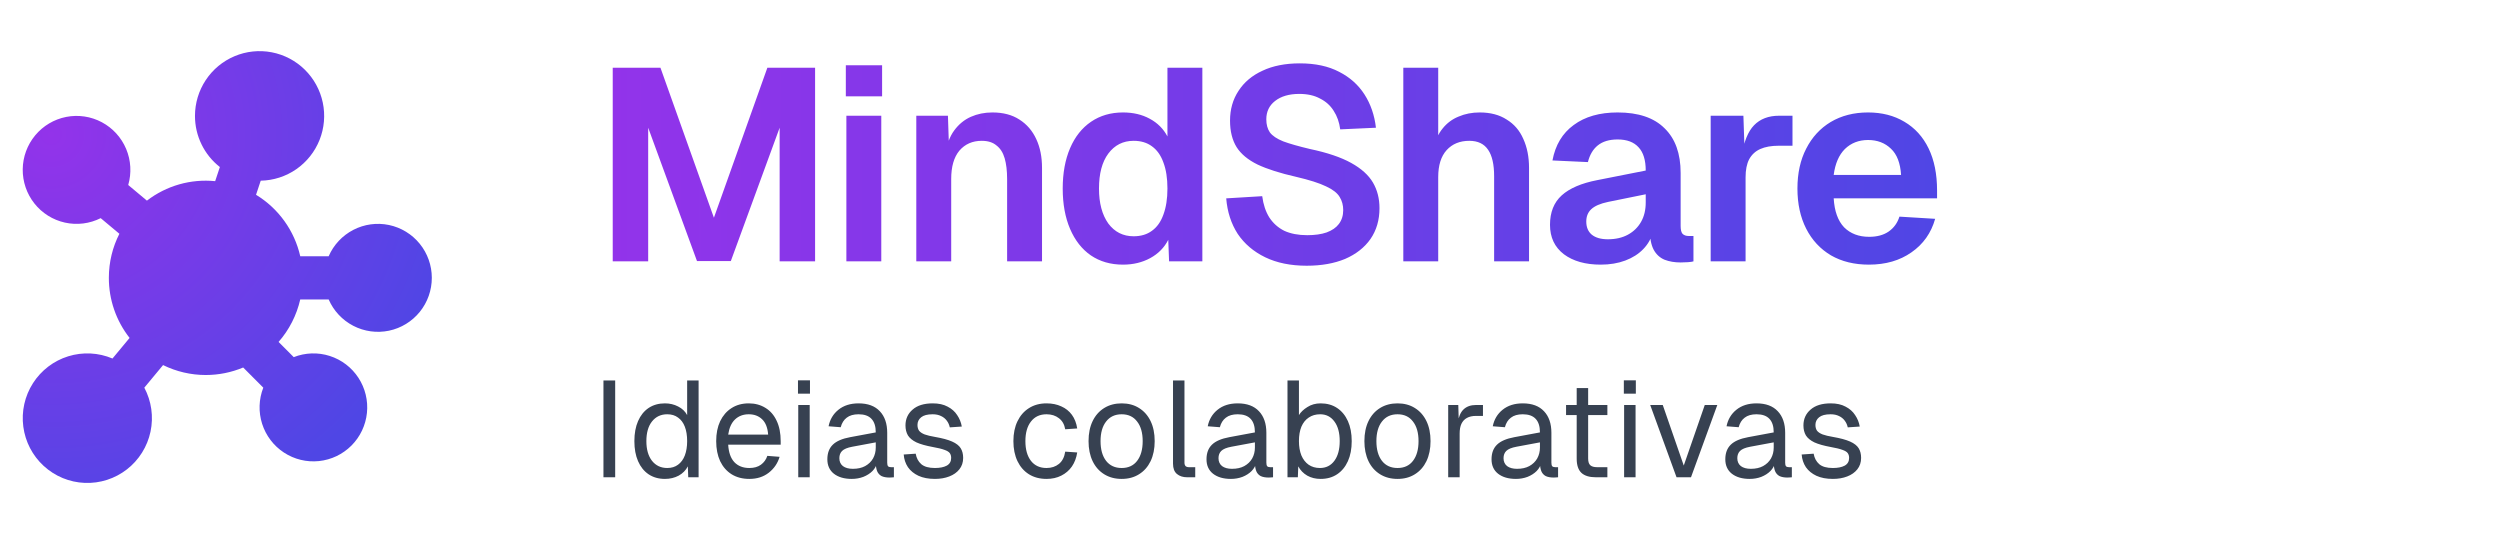
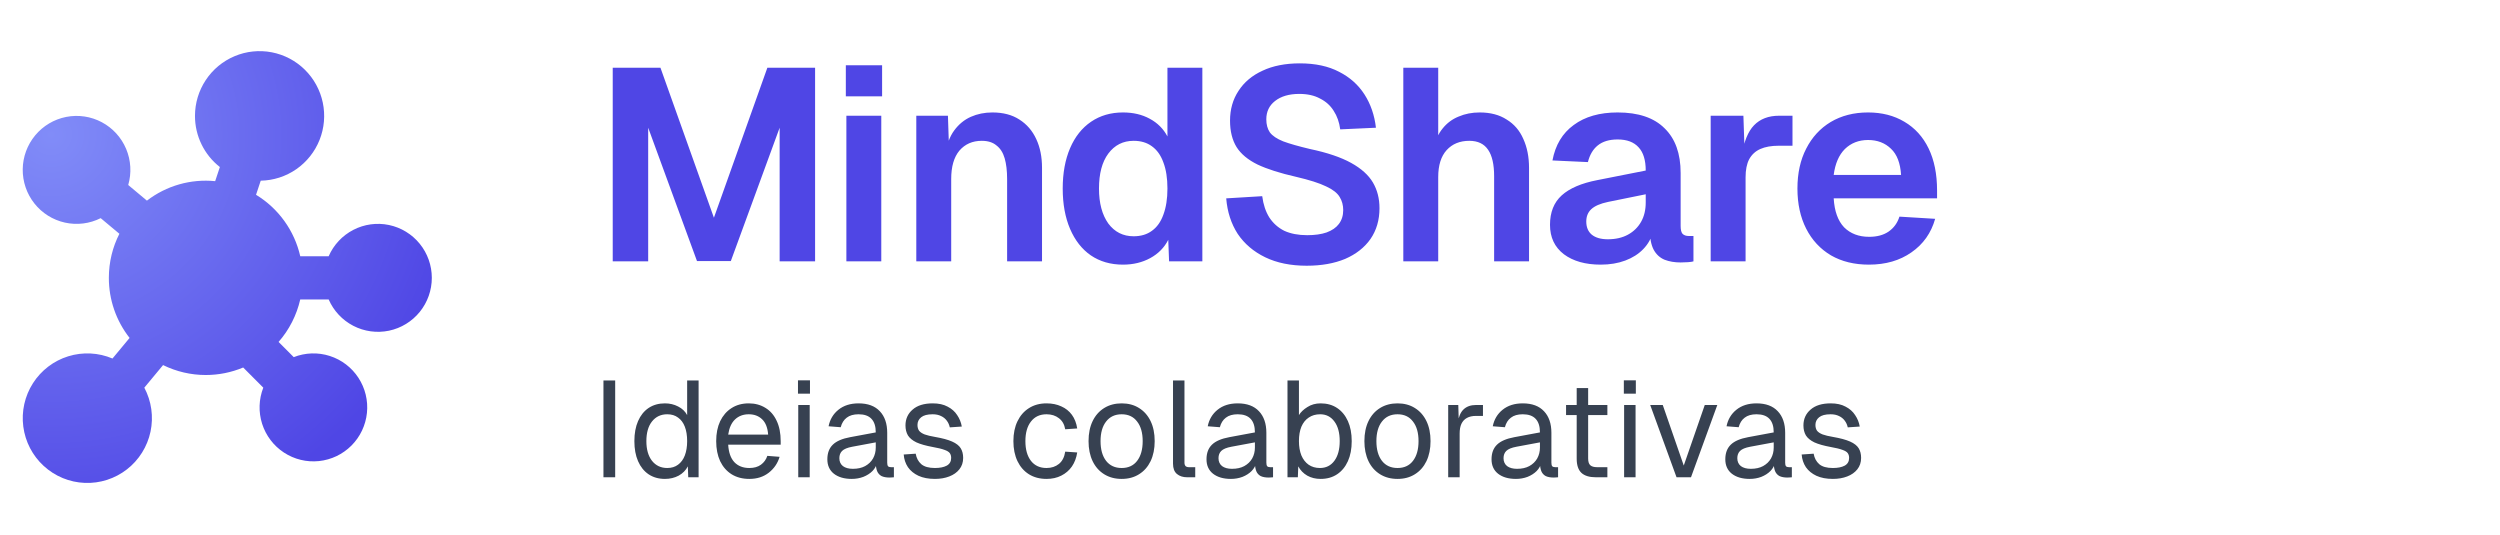
<svg xmlns="http://www.w3.org/2000/svg" width="220" height="47" viewBox="0 0 220 47" fill="none">
-   <path fill-rule="evenodd" clip-rule="evenodd" d="M17.158 10.2C17.158 9.076 17.489 7.978 18.109 7.043C18.729 6.108 19.611 5.378 20.644 4.944C21.676 4.509 22.814 4.391 23.914 4.602C25.013 4.814 26.026 5.347 26.825 6.134C27.624 6.921 28.173 7.927 28.404 9.026C28.635 10.125 28.537 11.268 28.122 12.311C27.707 13.354 26.995 14.251 26.074 14.89C25.153 15.528 24.064 15.88 22.944 15.9L22.531 17.141C23.508 17.735 24.356 18.52 25.025 19.449C25.693 20.378 26.169 21.433 26.423 22.55H28.922C29.357 21.55 30.123 20.731 31.09 20.23C32.056 19.729 33.166 19.577 34.231 19.8C35.296 20.023 36.252 20.607 36.939 21.454C37.625 22.301 38 23.359 38 24.45C38 25.542 37.625 26.6 36.939 27.447C36.252 28.294 35.296 28.878 34.231 29.101C33.166 29.323 32.056 29.172 31.09 28.671C30.123 28.17 29.357 27.351 28.922 26.351H26.421C26.105 27.736 25.45 29.022 24.515 30.09L25.849 31.428C26.862 31.029 27.981 30.992 29.018 31.324C30.055 31.655 30.946 32.335 31.542 33.248C32.138 34.161 32.403 35.252 32.291 36.337C32.179 37.423 31.698 38.437 30.928 39.209C30.159 39.98 29.148 40.463 28.066 40.575C26.983 40.687 25.895 40.422 24.985 39.824C24.074 39.226 23.397 38.332 23.066 37.292C22.736 36.253 22.772 35.13 23.17 34.114L21.4 32.34C20.356 32.777 19.236 33.002 18.105 33.001C16.803 33.001 15.519 32.702 14.35 32.127L12.7 34.114C13.331 35.3 13.524 36.672 13.245 37.987C12.966 39.302 12.232 40.476 11.173 41.301C10.114 42.126 8.799 42.549 7.459 42.495C6.12 42.442 4.842 41.915 3.852 41.008C2.862 40.102 2.224 38.873 2.05 37.54C1.876 36.207 2.177 34.855 2.901 33.723C3.624 32.591 4.723 31.752 6.004 31.354C7.285 30.957 8.664 31.026 9.899 31.549L11.404 29.737C10.219 28.231 9.576 26.368 9.579 24.45C9.579 23.054 9.913 21.735 10.506 20.572L8.861 19.197C7.888 19.686 6.777 19.825 5.714 19.589C4.651 19.353 3.702 18.758 3.026 17.903C2.349 17.048 1.987 15.985 2 14.893C2.013 13.802 2.401 12.748 3.098 11.91C3.794 11.071 4.758 10.499 5.826 10.289C6.894 10.079 8.002 10.245 8.962 10.757C9.923 11.27 10.678 12.099 11.101 13.105C11.524 14.111 11.589 15.232 11.284 16.28L12.929 17.656C14.641 16.34 16.789 15.727 18.935 15.942L19.348 14.699C18.666 14.166 18.113 13.483 17.734 12.703C17.354 11.924 17.157 11.067 17.158 10.2Z" fill="url(#paint0_radial_2003_33448)" />
-   <path d="M53.92 23V5.96H58.12L62.824 19.16L67.528 5.96H71.728V23H68.608V11.24L64.312 22.976H61.336L57.04 11.24V23H53.92ZM74.481 23V10.184H77.553V23H74.481ZM74.433 8.48V5.744H77.625V8.48H74.433ZM80.634 23V10.184H83.418L83.538 13.784L83.178 13.64C83.306 12.744 83.57 12.024 83.97 11.48C84.37 10.936 84.858 10.536 85.434 10.28C86.01 10.024 86.642 9.896 87.33 9.896C88.274 9.896 89.066 10.104 89.706 10.52C90.362 10.936 90.858 11.512 91.194 12.248C91.53 12.968 91.698 13.808 91.698 14.768V23H88.626V15.752C88.626 15.032 88.554 14.424 88.41 13.928C88.266 13.432 88.026 13.056 87.69 12.8C87.37 12.528 86.938 12.392 86.394 12.392C85.578 12.392 84.922 12.68 84.426 13.256C83.946 13.832 83.706 14.664 83.706 15.752V23H80.634ZM98.823 23.288C97.735 23.288 96.791 23.016 95.991 22.472C95.207 21.928 94.599 21.152 94.167 20.144C93.735 19.136 93.519 17.952 93.519 16.592C93.519 15.232 93.735 14.048 94.167 13.04C94.599 12.032 95.215 11.256 96.015 10.712C96.815 10.168 97.751 9.896 98.823 9.896C99.719 9.896 100.503 10.08 101.175 10.448C101.863 10.816 102.383 11.336 102.735 12.008V5.96H105.807V23H102.879L102.807 21.104C102.455 21.792 101.927 22.328 101.223 22.712C100.519 23.096 99.719 23.288 98.823 23.288ZM99.759 20.792C100.399 20.792 100.935 20.632 101.367 20.312C101.815 19.992 102.151 19.52 102.375 18.896C102.615 18.256 102.735 17.488 102.735 16.592C102.735 15.68 102.615 14.912 102.375 14.288C102.151 13.664 101.815 13.192 101.367 12.872C100.935 12.552 100.399 12.392 99.759 12.392C98.831 12.392 98.087 12.768 97.527 13.52C96.983 14.256 96.711 15.28 96.711 16.592C96.711 17.872 96.983 18.896 97.527 19.664C98.087 20.416 98.831 20.792 99.759 20.792ZM114.987 23.384C113.579 23.384 112.363 23.136 111.339 22.64C110.315 22.144 109.507 21.456 108.915 20.576C108.339 19.68 108.003 18.64 107.907 17.456L111.075 17.264C111.171 18 111.379 18.624 111.699 19.136C112.035 19.648 112.475 20.04 113.019 20.312C113.579 20.568 114.251 20.696 115.035 20.696C115.707 20.696 116.275 20.616 116.739 20.456C117.219 20.28 117.579 20.032 117.819 19.712C118.075 19.376 118.203 18.968 118.203 18.488C118.203 18.056 118.099 17.672 117.891 17.336C117.683 16.984 117.283 16.672 116.691 16.4C116.099 16.112 115.219 15.832 114.051 15.56C112.643 15.24 111.515 14.88 110.667 14.48C109.819 14.064 109.203 13.552 108.819 12.944C108.435 12.32 108.243 11.544 108.243 10.616C108.243 9.624 108.491 8.752 108.987 8C109.483 7.232 110.187 6.64 111.099 6.224C112.011 5.792 113.107 5.576 114.387 5.576C115.747 5.576 116.899 5.824 117.843 6.32C118.787 6.8 119.531 7.464 120.075 8.312C120.619 9.16 120.955 10.136 121.083 11.24L117.939 11.384C117.859 10.76 117.667 10.216 117.363 9.752C117.075 9.288 116.675 8.928 116.163 8.672C115.667 8.4 115.059 8.264 114.339 8.264C113.443 8.264 112.731 8.472 112.203 8.888C111.691 9.288 111.435 9.824 111.435 10.496C111.435 10.96 111.539 11.344 111.747 11.648C111.971 11.952 112.363 12.216 112.923 12.44C113.483 12.648 114.267 12.872 115.275 13.112C116.795 13.432 118.003 13.84 118.899 14.336C119.795 14.832 120.435 15.408 120.819 16.064C121.203 16.72 121.395 17.472 121.395 18.32C121.395 19.36 121.131 20.264 120.603 21.032C120.075 21.784 119.331 22.368 118.371 22.784C117.411 23.184 116.283 23.384 114.987 23.384ZM123.491 23V5.96H126.563V13.112H126.179C126.307 12.376 126.563 11.776 126.947 11.312C127.331 10.832 127.803 10.48 128.363 10.256C128.923 10.016 129.539 9.896 130.211 9.896C131.155 9.896 131.947 10.104 132.587 10.52C133.243 10.92 133.731 11.488 134.051 12.224C134.387 12.96 134.555 13.808 134.555 14.768V23H131.483V15.512C131.483 14.472 131.307 13.696 130.955 13.184C130.603 12.656 130.051 12.392 129.299 12.392C128.467 12.392 127.803 12.664 127.307 13.208C126.811 13.752 126.563 14.544 126.563 15.584V23H123.491ZM140.864 23.288C139.52 23.288 138.44 22.984 137.624 22.376C136.808 21.752 136.4 20.888 136.4 19.784C136.4 18.68 136.744 17.816 137.432 17.192C138.12 16.568 139.168 16.12 140.576 15.848L144.824 15.008C144.824 14.096 144.616 13.416 144.2 12.968C143.784 12.504 143.168 12.272 142.352 12.272C141.616 12.272 141.032 12.448 140.6 12.8C140.184 13.136 139.896 13.624 139.736 14.264L136.616 14.12C136.872 12.76 137.496 11.72 138.488 11C139.48 10.264 140.768 9.896 142.352 9.896C144.176 9.896 145.552 10.36 146.48 11.288C147.424 12.2 147.896 13.512 147.896 15.224V19.88C147.896 20.216 147.952 20.448 148.064 20.576C148.192 20.704 148.376 20.768 148.616 20.768H149.024V23C148.928 23.032 148.768 23.056 148.544 23.072C148.336 23.088 148.12 23.096 147.896 23.096C147.368 23.096 146.896 23.016 146.48 22.856C146.064 22.68 145.744 22.384 145.52 21.968C145.296 21.536 145.184 20.952 145.184 20.216L145.448 20.408C145.32 20.968 145.04 21.472 144.608 21.92C144.192 22.352 143.664 22.688 143.024 22.928C142.384 23.168 141.664 23.288 140.864 23.288ZM141.488 21.056C142.176 21.056 142.768 20.92 143.264 20.648C143.76 20.376 144.144 20 144.416 19.52C144.688 19.04 144.824 18.472 144.824 17.816V17.096L141.512 17.768C140.824 17.912 140.328 18.128 140.024 18.416C139.736 18.688 139.592 19.048 139.592 19.496C139.592 19.992 139.752 20.376 140.072 20.648C140.408 20.92 140.88 21.056 141.488 21.056ZM150.539 23V10.184H153.419L153.539 13.736L153.275 13.688C153.467 12.456 153.827 11.568 154.355 11.024C154.899 10.464 155.635 10.184 156.563 10.184H157.739V12.824H156.539C155.883 12.824 155.339 12.92 154.907 13.112C154.475 13.304 154.147 13.608 153.923 14.024C153.715 14.424 153.611 14.952 153.611 15.608V23H150.539ZM164.462 23.288C163.182 23.288 162.07 23.016 161.126 22.472C160.182 21.912 159.454 21.128 158.942 20.12C158.43 19.112 158.174 17.936 158.174 16.592C158.174 15.248 158.43 14.08 158.942 13.088C159.454 12.08 160.174 11.296 161.102 10.736C162.046 10.176 163.142 9.896 164.39 9.896C165.606 9.896 166.67 10.168 167.582 10.712C168.51 11.256 169.222 12.04 169.718 13.064C170.214 14.088 170.462 15.32 170.462 16.76V17.456H161.366C161.43 18.576 161.734 19.424 162.278 20C162.838 20.56 163.574 20.84 164.486 20.84C165.174 20.84 165.742 20.688 166.19 20.384C166.654 20.064 166.974 19.624 167.15 19.064L170.294 19.256C169.942 20.504 169.246 21.488 168.206 22.208C167.182 22.928 165.934 23.288 164.462 23.288ZM161.366 15.392H167.294C167.23 14.352 166.934 13.584 166.406 13.088C165.878 12.576 165.206 12.32 164.39 12.32C163.574 12.32 162.894 12.584 162.35 13.112C161.822 13.64 161.494 14.4 161.366 15.392Z" fill="url(#paint1_linear_2003_33448)" />
+   <path fill-rule="evenodd" clip-rule="evenodd" d="M17.158 10.2C17.158 9.076 17.489 7.978 18.109 7.043C18.729 6.108 19.611 5.378 20.644 4.944C21.676 4.509 22.814 4.391 23.914 4.602C25.013 4.814 26.026 5.347 26.825 6.134C27.624 6.921 28.173 7.927 28.404 9.026C28.635 10.125 28.537 11.268 28.122 12.311C27.707 13.354 26.995 14.251 26.074 14.89C25.153 15.528 24.064 15.88 22.944 15.9L22.531 17.141C23.508 17.735 24.356 18.52 25.025 19.449C25.693 20.378 26.169 21.433 26.423 22.55H28.922C29.357 21.55 30.123 20.731 31.09 20.23C32.056 19.729 33.166 19.577 34.231 19.8C35.296 20.023 36.252 20.607 36.939 21.454C37.625 22.301 38 23.359 38 24.45C38 25.542 37.625 26.6 36.939 27.447C36.252 28.294 35.296 28.878 34.231 29.101C33.166 29.323 32.056 29.172 31.09 28.671C30.123 28.17 29.357 27.351 28.922 26.351H26.421C26.105 27.736 25.45 29.022 24.515 30.09L25.849 31.428C26.862 31.029 27.981 30.992 29.018 31.324C30.055 31.655 30.946 32.335 31.542 33.248C32.138 34.161 32.403 35.252 32.291 36.337C32.179 37.423 31.698 38.437 30.928 39.209C30.159 39.98 29.148 40.463 28.066 40.575C26.983 40.687 25.895 40.422 24.985 39.824C24.074 39.226 23.397 38.332 23.066 37.292C22.736 36.253 22.772 35.13 23.17 34.114L21.4 32.34C20.356 32.777 19.236 33.002 18.105 33.001C16.803 33.001 15.519 32.702 14.35 32.127L12.7 34.114C13.331 35.3 13.524 36.672 13.245 37.987C12.966 39.302 12.232 40.476 11.173 41.301C10.114 42.126 8.799 42.549 7.459 42.495C6.12 42.442 4.842 41.915 3.852 41.008C2.862 40.102 2.224 38.873 2.05 37.54C1.876 36.207 2.177 34.855 2.901 33.723C3.624 32.591 4.723 31.752 6.004 31.354C7.285 30.957 8.664 31.026 9.899 31.549L11.404 29.737C10.219 28.231 9.576 26.368 9.579 24.45C9.579 23.054 9.913 21.735 10.506 20.572L8.861 19.197C7.888 19.686 6.777 19.825 5.714 19.589C4.651 19.353 3.702 18.758 3.026 17.903C2.349 17.048 1.987 15.985 2 14.893C2.013 13.802 2.401 12.748 3.098 11.91C3.794 11.071 4.758 10.499 5.826 10.289C6.894 10.079 8.002 10.245 8.962 10.757C9.923 11.27 10.678 12.099 11.101 13.105C11.524 14.111 11.589 15.232 11.284 16.28L12.929 17.656C14.641 16.34 16.789 15.727 18.935 15.942L19.348 14.699C18.666 14.166 18.113 13.483 17.734 12.703C17.354 11.924 17.157 11.067 17.158 10.2Z" fill="url(#paint0_radial_5023_2769)" />
+   <path d="M53.92 23V5.96H58.12L62.824 19.16L67.528 5.96H71.728V23H68.608V11.24L64.312 22.976H61.336L57.04 11.24V23H53.92ZM74.481 23V10.184H77.553V23H74.481ZM74.433 8.48V5.744H77.625V8.48H74.433ZM80.634 23V10.184H83.418L83.538 13.784L83.178 13.64C83.306 12.744 83.57 12.024 83.97 11.48C84.37 10.936 84.858 10.536 85.434 10.28C86.01 10.024 86.642 9.896 87.33 9.896C88.274 9.896 89.066 10.104 89.706 10.52C90.362 10.936 90.858 11.512 91.194 12.248C91.53 12.968 91.698 13.808 91.698 14.768V23H88.626V15.752C88.626 15.032 88.554 14.424 88.41 13.928C88.266 13.432 88.026 13.056 87.69 12.8C87.37 12.528 86.938 12.392 86.394 12.392C85.578 12.392 84.922 12.68 84.426 13.256C83.946 13.832 83.706 14.664 83.706 15.752V23H80.634ZM98.823 23.288C97.735 23.288 96.791 23.016 95.991 22.472C95.207 21.928 94.599 21.152 94.167 20.144C93.735 19.136 93.519 17.952 93.519 16.592C93.519 15.232 93.735 14.048 94.167 13.04C94.599 12.032 95.215 11.256 96.015 10.712C96.815 10.168 97.751 9.896 98.823 9.896C99.719 9.896 100.503 10.08 101.175 10.448C101.863 10.816 102.383 11.336 102.735 12.008V5.96H105.807V23H102.879L102.807 21.104C102.455 21.792 101.927 22.328 101.223 22.712C100.519 23.096 99.719 23.288 98.823 23.288ZM99.759 20.792C100.399 20.792 100.935 20.632 101.367 20.312C101.815 19.992 102.151 19.52 102.375 18.896C102.615 18.256 102.735 17.488 102.735 16.592C102.735 15.68 102.615 14.912 102.375 14.288C102.151 13.664 101.815 13.192 101.367 12.872C100.935 12.552 100.399 12.392 99.759 12.392C98.831 12.392 98.087 12.768 97.527 13.52C96.983 14.256 96.711 15.28 96.711 16.592C96.711 17.872 96.983 18.896 97.527 19.664C98.087 20.416 98.831 20.792 99.759 20.792ZM114.987 23.384C113.579 23.384 112.363 23.136 111.339 22.64C110.315 22.144 109.507 21.456 108.915 20.576C108.339 19.68 108.003 18.64 107.907 17.456L111.075 17.264C111.171 18 111.379 18.624 111.699 19.136C112.035 19.648 112.475 20.04 113.019 20.312C113.579 20.568 114.251 20.696 115.035 20.696C115.707 20.696 116.275 20.616 116.739 20.456C117.219 20.28 117.579 20.032 117.819 19.712C118.075 19.376 118.203 18.968 118.203 18.488C118.203 18.056 118.099 17.672 117.891 17.336C117.683 16.984 117.283 16.672 116.691 16.4C116.099 16.112 115.219 15.832 114.051 15.56C112.643 15.24 111.515 14.88 110.667 14.48C109.819 14.064 109.203 13.552 108.819 12.944C108.435 12.32 108.243 11.544 108.243 10.616C108.243 9.624 108.491 8.752 108.987 8C109.483 7.232 110.187 6.64 111.099 6.224C112.011 5.792 113.107 5.576 114.387 5.576C115.747 5.576 116.899 5.824 117.843 6.32C118.787 6.8 119.531 7.464 120.075 8.312C120.619 9.16 120.955 10.136 121.083 11.24L117.939 11.384C117.859 10.76 117.667 10.216 117.363 9.752C117.075 9.288 116.675 8.928 116.163 8.672C115.667 8.4 115.059 8.264 114.339 8.264C113.443 8.264 112.731 8.472 112.203 8.888C111.691 9.288 111.435 9.824 111.435 10.496C111.435 10.96 111.539 11.344 111.747 11.648C111.971 11.952 112.363 12.216 112.923 12.44C113.483 12.648 114.267 12.872 115.275 13.112C116.795 13.432 118.003 13.84 118.899 14.336C119.795 14.832 120.435 15.408 120.819 16.064C121.203 16.72 121.395 17.472 121.395 18.32C121.395 19.36 121.131 20.264 120.603 21.032C120.075 21.784 119.331 22.368 118.371 22.784C117.411 23.184 116.283 23.384 114.987 23.384ZM123.491 23V5.96H126.563V13.112H126.179C126.307 12.376 126.563 11.776 126.947 11.312C127.331 10.832 127.803 10.48 128.363 10.256C128.923 10.016 129.539 9.896 130.211 9.896C131.155 9.896 131.947 10.104 132.587 10.52C133.243 10.92 133.731 11.488 134.051 12.224C134.387 12.96 134.555 13.808 134.555 14.768V23H131.483V15.512C131.483 14.472 131.307 13.696 130.955 13.184C130.603 12.656 130.051 12.392 129.299 12.392C128.467 12.392 127.803 12.664 127.307 13.208C126.811 13.752 126.563 14.544 126.563 15.584V23H123.491ZM140.864 23.288C139.52 23.288 138.44 22.984 137.624 22.376C136.808 21.752 136.4 20.888 136.4 19.784C136.4 18.68 136.744 17.816 137.432 17.192C138.12 16.568 139.168 16.12 140.576 15.848L144.824 15.008C144.824 14.096 144.616 13.416 144.2 12.968C143.784 12.504 143.168 12.272 142.352 12.272C141.616 12.272 141.032 12.448 140.6 12.8C140.184 13.136 139.896 13.624 139.736 14.264L136.616 14.12C136.872 12.76 137.496 11.72 138.488 11C139.48 10.264 140.768 9.896 142.352 9.896C144.176 9.896 145.552 10.36 146.48 11.288C147.424 12.2 147.896 13.512 147.896 15.224V19.88C147.896 20.216 147.952 20.448 148.064 20.576C148.192 20.704 148.376 20.768 148.616 20.768H149.024V23C148.928 23.032 148.768 23.056 148.544 23.072C148.336 23.088 148.12 23.096 147.896 23.096C147.368 23.096 146.896 23.016 146.48 22.856C146.064 22.68 145.744 22.384 145.52 21.968C145.296 21.536 145.184 20.952 145.184 20.216L145.448 20.408C145.32 20.968 145.04 21.472 144.608 21.92C144.192 22.352 143.664 22.688 143.024 22.928C142.384 23.168 141.664 23.288 140.864 23.288ZM141.488 21.056C142.176 21.056 142.768 20.92 143.264 20.648C143.76 20.376 144.144 20 144.416 19.52C144.688 19.04 144.824 18.472 144.824 17.816V17.096L141.512 17.768C140.824 17.912 140.328 18.128 140.024 18.416C139.736 18.688 139.592 19.048 139.592 19.496C139.592 19.992 139.752 20.376 140.072 20.648C140.408 20.92 140.88 21.056 141.488 21.056ZM150.539 23V10.184H153.419L153.539 13.736L153.275 13.688C153.467 12.456 153.827 11.568 154.355 11.024C154.899 10.464 155.635 10.184 156.563 10.184H157.739V12.824H156.539C155.883 12.824 155.339 12.92 154.907 13.112C154.475 13.304 154.147 13.608 153.923 14.024C153.715 14.424 153.611 14.952 153.611 15.608V23H150.539ZM164.462 23.288C163.182 23.288 162.07 23.016 161.126 22.472C160.182 21.912 159.454 21.128 158.942 20.12C158.43 19.112 158.174 17.936 158.174 16.592C158.174 15.248 158.43 14.08 158.942 13.088C159.454 12.08 160.174 11.296 161.102 10.736C162.046 10.176 163.142 9.896 164.39 9.896C165.606 9.896 166.67 10.168 167.582 10.712C168.51 11.256 169.222 12.04 169.718 13.064C170.214 14.088 170.462 15.32 170.462 16.76V17.456H161.366C161.43 18.576 161.734 19.424 162.278 20C162.838 20.56 163.574 20.84 164.486 20.84C165.174 20.84 165.742 20.688 166.19 20.384C166.654 20.064 166.974 19.624 167.15 19.064L170.294 19.256C169.942 20.504 169.246 21.488 168.206 22.208C167.182 22.928 165.934 23.288 164.462 23.288ZM161.366 15.392H167.294C167.23 14.352 166.934 13.584 166.406 13.088C165.878 12.576 165.206 12.32 164.39 12.32C163.574 12.32 162.894 12.584 162.35 13.112C161.822 13.64 161.494 14.4 161.366 15.392Z" fill="url(#paint1_linear_5023_2769)" />
  <path d="M53.104 42V33.48H54.136V42H53.104ZM58.513 42.144C57.961 42.144 57.481 42.008 57.073 41.736C56.673 41.464 56.365 41.08 56.149 40.584C55.933 40.088 55.825 39.5 55.825 38.82C55.825 38.14 55.933 37.552 56.149 37.056C56.365 36.56 56.673 36.176 57.073 35.904C57.481 35.632 57.961 35.496 58.513 35.496C58.937 35.496 59.325 35.588 59.677 35.772C60.029 35.948 60.293 36.2 60.469 36.528V33.48H61.477V42H60.565L60.529 41.04C60.353 41.384 60.085 41.656 59.725 41.856C59.365 42.048 58.961 42.144 58.513 42.144ZM58.717 41.184C59.093 41.184 59.409 41.088 59.665 40.896C59.929 40.704 60.129 40.432 60.265 40.08C60.401 39.72 60.469 39.3 60.469 38.82C60.469 38.324 60.401 37.9 60.265 37.548C60.129 37.196 59.929 36.928 59.665 36.744C59.409 36.552 59.093 36.456 58.717 36.456C58.157 36.456 57.709 36.668 57.373 37.092C57.045 37.508 56.881 38.084 56.881 38.82C56.881 39.548 57.045 40.124 57.373 40.548C57.709 40.972 58.157 41.184 58.717 41.184ZM65.941 42.144C65.341 42.144 64.821 42.008 64.381 41.736C63.949 41.464 63.613 41.08 63.373 40.584C63.141 40.08 63.025 39.492 63.025 38.82C63.025 38.148 63.141 37.564 63.373 37.068C63.613 36.572 63.945 36.188 64.369 35.916C64.801 35.636 65.309 35.496 65.893 35.496C66.445 35.496 66.933 35.628 67.357 35.892C67.781 36.148 68.109 36.524 68.341 37.02C68.581 37.516 68.701 38.12 68.701 38.832V39.132H64.081C64.121 39.812 64.301 40.324 64.621 40.668C64.949 41.012 65.389 41.184 65.941 41.184C66.357 41.184 66.697 41.088 66.961 40.896C67.233 40.696 67.421 40.436 67.525 40.116L68.605 40.2C68.437 40.768 68.117 41.236 67.645 41.604C67.181 41.964 66.613 42.144 65.941 42.144ZM64.081 38.244H67.597C67.549 37.628 67.369 37.176 67.057 36.888C66.753 36.6 66.365 36.456 65.893 36.456C65.405 36.456 65.001 36.608 64.681 36.912C64.369 37.208 64.169 37.652 64.081 38.244ZM70.246 42V35.64H71.254V42H70.246ZM70.222 34.644V33.468H71.278V34.644H70.222ZM74.955 42.144C74.299 42.144 73.775 41.992 73.383 41.688C72.999 41.384 72.807 40.96 72.807 40.416C72.807 39.872 72.967 39.444 73.287 39.132C73.607 38.82 74.115 38.6 74.811 38.472L77.067 38.052C77.067 37.516 76.939 37.116 76.683 36.852C76.435 36.588 76.059 36.456 75.555 36.456C75.115 36.456 74.767 36.556 74.511 36.756C74.255 36.948 74.079 37.228 73.983 37.596L72.915 37.512C73.035 36.912 73.323 36.428 73.779 36.06C74.243 35.684 74.835 35.496 75.555 35.496C76.371 35.496 76.995 35.728 77.427 36.192C77.859 36.648 78.075 37.28 78.075 38.088V40.716C78.075 40.86 78.099 40.964 78.147 41.028C78.203 41.084 78.291 41.112 78.411 41.112H78.663V42C78.631 42.008 78.579 42.012 78.507 42.012C78.435 42.02 78.359 42.024 78.279 42.024C77.991 42.024 77.755 41.98 77.571 41.892C77.395 41.796 77.267 41.652 77.187 41.46C77.107 41.26 77.067 41 77.067 40.68L77.187 40.704C77.131 40.976 76.995 41.224 76.779 41.448C76.563 41.664 76.295 41.836 75.975 41.964C75.655 42.084 75.315 42.144 74.955 42.144ZM75.051 41.256C75.475 41.256 75.835 41.176 76.131 41.016C76.435 40.848 76.667 40.624 76.827 40.344C76.987 40.056 77.067 39.736 77.067 39.384V38.928L75.003 39.312C74.571 39.392 74.271 39.516 74.103 39.684C73.943 39.844 73.863 40.056 73.863 40.32C73.863 40.616 73.967 40.848 74.175 41.016C74.391 41.176 74.683 41.256 75.051 41.256ZM82.274 42.144C81.706 42.144 81.222 42.052 80.822 41.868C80.43 41.684 80.122 41.432 79.898 41.112C79.682 40.784 79.558 40.412 79.526 39.996L80.582 39.924C80.646 40.308 80.81 40.616 81.074 40.848C81.338 41.072 81.738 41.184 82.274 41.184C82.706 41.184 83.05 41.116 83.306 40.98C83.57 40.836 83.702 40.608 83.702 40.296C83.702 40.128 83.662 39.988 83.582 39.876C83.502 39.764 83.346 39.668 83.114 39.588C82.882 39.5 82.538 39.416 82.082 39.336C81.474 39.224 80.994 39.088 80.642 38.928C80.298 38.76 80.05 38.556 79.898 38.316C79.754 38.068 79.682 37.776 79.682 37.44C79.682 36.872 79.89 36.408 80.306 36.048C80.722 35.68 81.314 35.496 82.082 35.496C82.602 35.496 83.038 35.592 83.39 35.784C83.75 35.968 84.03 36.216 84.23 36.528C84.438 36.832 84.574 37.168 84.638 37.536L83.582 37.608C83.534 37.384 83.446 37.188 83.318 37.02C83.19 36.844 83.022 36.708 82.814 36.612C82.606 36.508 82.358 36.456 82.07 36.456C81.614 36.456 81.278 36.544 81.062 36.72C80.846 36.896 80.738 37.12 80.738 37.392C80.738 37.6 80.786 37.772 80.882 37.908C80.986 38.036 81.15 38.144 81.374 38.232C81.598 38.312 81.898 38.384 82.274 38.448C82.922 38.56 83.426 38.696 83.786 38.856C84.146 39.016 84.398 39.212 84.542 39.444C84.686 39.676 84.758 39.96 84.758 40.296C84.758 40.688 84.646 41.024 84.422 41.304C84.206 41.576 83.91 41.784 83.534 41.928C83.166 42.072 82.746 42.144 82.274 42.144ZM92.095 42.144C91.503 42.144 90.987 42.008 90.547 41.736C90.115 41.464 89.779 41.08 89.539 40.584C89.299 40.08 89.179 39.492 89.179 38.82C89.179 38.148 89.299 37.564 89.539 37.068C89.779 36.572 90.115 36.188 90.547 35.916C90.987 35.636 91.503 35.496 92.095 35.496C92.583 35.496 93.015 35.584 93.391 35.76C93.775 35.928 94.087 36.176 94.327 36.504C94.567 36.832 94.723 37.232 94.795 37.704L93.739 37.776C93.667 37.352 93.483 37.028 93.187 36.804C92.891 36.572 92.527 36.456 92.095 36.456C91.511 36.456 91.055 36.668 90.727 37.092C90.399 37.508 90.235 38.084 90.235 38.82C90.235 39.556 90.399 40.136 90.727 40.56C91.055 40.976 91.511 41.184 92.095 41.184C92.527 41.184 92.891 41.064 93.187 40.824C93.483 40.584 93.667 40.224 93.739 39.744L94.795 39.816C94.723 40.288 94.567 40.7 94.327 41.052C94.087 41.396 93.775 41.664 93.391 41.856C93.015 42.048 92.583 42.144 92.095 42.144ZM98.708 42.144C98.124 42.144 97.612 42.008 97.172 41.736C96.732 41.464 96.392 41.08 96.152 40.584C95.912 40.08 95.792 39.492 95.792 38.82C95.792 38.14 95.912 37.552 96.152 37.056C96.392 36.56 96.732 36.176 97.172 35.904C97.612 35.632 98.124 35.496 98.708 35.496C99.292 35.496 99.8 35.632 100.232 35.904C100.672 36.176 101.012 36.56 101.252 37.056C101.492 37.552 101.612 38.14 101.612 38.82C101.612 39.492 101.492 40.08 101.252 40.584C101.012 41.08 100.672 41.464 100.232 41.736C99.8 42.008 99.292 42.144 98.708 42.144ZM98.708 41.184C99.292 41.184 99.744 40.976 100.064 40.56C100.392 40.136 100.556 39.556 100.556 38.82C100.556 38.084 100.392 37.508 100.064 37.092C99.744 36.668 99.292 36.456 98.708 36.456C98.124 36.456 97.668 36.668 97.34 37.092C97.012 37.508 96.848 38.084 96.848 38.82C96.848 39.556 97.012 40.136 97.34 40.56C97.668 40.976 98.124 41.184 98.708 41.184ZM104.473 42C104.105 42 103.805 41.904 103.573 41.712C103.341 41.52 103.225 41.216 103.225 40.8V33.48H104.233V40.716C104.233 40.844 104.265 40.944 104.329 41.016C104.401 41.08 104.501 41.112 104.629 41.112H105.181V42H104.473ZM108.32 42.144C107.664 42.144 107.14 41.992 106.748 41.688C106.364 41.384 106.172 40.96 106.172 40.416C106.172 39.872 106.332 39.444 106.652 39.132C106.972 38.82 107.48 38.6 108.176 38.472L110.432 38.052C110.432 37.516 110.304 37.116 110.048 36.852C109.8 36.588 109.424 36.456 108.92 36.456C108.48 36.456 108.132 36.556 107.876 36.756C107.62 36.948 107.444 37.228 107.348 37.596L106.28 37.512C106.4 36.912 106.688 36.428 107.144 36.06C107.608 35.684 108.2 35.496 108.92 35.496C109.736 35.496 110.36 35.728 110.792 36.192C111.224 36.648 111.44 37.28 111.44 38.088V40.716C111.44 40.86 111.464 40.964 111.512 41.028C111.568 41.084 111.656 41.112 111.776 41.112H112.028V42C111.996 42.008 111.944 42.012 111.872 42.012C111.8 42.02 111.724 42.024 111.644 42.024C111.356 42.024 111.12 41.98 110.936 41.892C110.76 41.796 110.632 41.652 110.552 41.46C110.472 41.26 110.432 41 110.432 40.68L110.552 40.704C110.496 40.976 110.36 41.224 110.144 41.448C109.928 41.664 109.66 41.836 109.34 41.964C109.02 42.084 108.68 42.144 108.32 42.144ZM108.416 41.256C108.84 41.256 109.2 41.176 109.496 41.016C109.8 40.848 110.032 40.624 110.192 40.344C110.352 40.056 110.432 39.736 110.432 39.384V38.928L108.368 39.312C107.936 39.392 107.636 39.516 107.468 39.684C107.308 39.844 107.228 40.056 107.228 40.32C107.228 40.616 107.332 40.848 107.54 41.016C107.756 41.176 108.048 41.256 108.416 41.256ZM116.215 42.144C115.775 42.144 115.383 42.048 115.039 41.856C114.695 41.656 114.431 41.384 114.247 41.04L114.211 42H113.299V33.48H114.307V36.528C114.467 36.264 114.715 36.028 115.051 35.82C115.387 35.604 115.775 35.496 116.215 35.496C116.775 35.496 117.259 35.632 117.667 35.904C118.075 36.176 118.391 36.56 118.615 37.056C118.839 37.552 118.951 38.14 118.951 38.82C118.951 39.5 118.839 40.088 118.615 40.584C118.391 41.08 118.075 41.464 117.667 41.736C117.259 42.008 116.775 42.144 116.215 42.144ZM116.155 41.184C116.691 41.184 117.115 40.972 117.427 40.548C117.739 40.124 117.895 39.548 117.895 38.82C117.895 38.084 117.739 37.508 117.427 37.092C117.115 36.668 116.699 36.456 116.179 36.456C115.787 36.456 115.451 36.552 115.171 36.744C114.891 36.928 114.675 37.196 114.523 37.548C114.379 37.9 114.307 38.324 114.307 38.82C114.307 39.3 114.379 39.72 114.523 40.08C114.675 40.432 114.887 40.704 115.159 40.896C115.439 41.088 115.771 41.184 116.155 41.184ZM122.983 42.144C122.399 42.144 121.887 42.008 121.447 41.736C121.007 41.464 120.667 41.08 120.427 40.584C120.187 40.08 120.067 39.492 120.067 38.82C120.067 38.14 120.187 37.552 120.427 37.056C120.667 36.56 121.007 36.176 121.447 35.904C121.887 35.632 122.399 35.496 122.983 35.496C123.567 35.496 124.075 35.632 124.507 35.904C124.947 36.176 125.287 36.56 125.527 37.056C125.767 37.552 125.887 38.14 125.887 38.82C125.887 39.492 125.767 40.08 125.527 40.584C125.287 41.08 124.947 41.464 124.507 41.736C124.075 42.008 123.567 42.144 122.983 42.144ZM122.983 41.184C123.567 41.184 124.019 40.976 124.339 40.56C124.667 40.136 124.831 39.556 124.831 38.82C124.831 38.084 124.667 37.508 124.339 37.092C124.019 36.668 123.567 36.456 122.983 36.456C122.399 36.456 121.943 36.668 121.615 37.092C121.287 37.508 121.123 38.084 121.123 38.82C121.123 39.556 121.287 40.136 121.615 40.56C121.943 40.976 122.399 41.184 122.983 41.184ZM127.441 42V35.64H128.329L128.377 37.248L128.281 37.212C128.361 36.668 128.533 36.272 128.797 36.024C129.069 35.768 129.429 35.64 129.877 35.64H130.501V36.6H129.889C129.569 36.6 129.301 36.66 129.085 36.78C128.877 36.892 128.717 37.064 128.605 37.296C128.501 37.52 128.449 37.808 128.449 38.16V42H127.441ZM133.403 42.144C132.747 42.144 132.223 41.992 131.831 41.688C131.447 41.384 131.255 40.96 131.255 40.416C131.255 39.872 131.415 39.444 131.735 39.132C132.055 38.82 132.563 38.6 133.259 38.472L135.515 38.052C135.515 37.516 135.387 37.116 135.131 36.852C134.883 36.588 134.507 36.456 134.003 36.456C133.563 36.456 133.215 36.556 132.959 36.756C132.703 36.948 132.527 37.228 132.431 37.596L131.363 37.512C131.483 36.912 131.771 36.428 132.227 36.06C132.691 35.684 133.283 35.496 134.003 35.496C134.819 35.496 135.443 35.728 135.875 36.192C136.307 36.648 136.523 37.28 136.523 38.088V40.716C136.523 40.86 136.547 40.964 136.595 41.028C136.651 41.084 136.739 41.112 136.859 41.112H137.111V42C137.079 42.008 137.027 42.012 136.955 42.012C136.883 42.02 136.807 42.024 136.727 42.024C136.439 42.024 136.203 41.98 136.019 41.892C135.843 41.796 135.715 41.652 135.635 41.46C135.555 41.26 135.515 41 135.515 40.68L135.635 40.704C135.579 40.976 135.443 41.224 135.227 41.448C135.011 41.664 134.743 41.836 134.423 41.964C134.103 42.084 133.763 42.144 133.403 42.144ZM133.499 41.256C133.923 41.256 134.283 41.176 134.579 41.016C134.883 40.848 135.115 40.624 135.275 40.344C135.435 40.056 135.515 39.736 135.515 39.384V38.928L133.451 39.312C133.019 39.392 132.719 39.516 132.551 39.684C132.391 39.844 132.311 40.056 132.311 40.32C132.311 40.616 132.415 40.848 132.623 41.016C132.839 41.176 133.131 41.256 133.499 41.256ZM140.441 42C139.865 42 139.437 41.868 139.157 41.604C138.885 41.34 138.749 40.928 138.749 40.368V34.152H139.757V40.344C139.757 40.632 139.821 40.832 139.949 40.944C140.077 41.056 140.273 41.112 140.537 41.112H141.449V42H140.441ZM137.813 36.528V35.64H141.449V36.528H137.813ZM142.922 42V35.64H143.93V42H142.922ZM142.898 34.644V33.468H143.954V34.644H142.898ZM147.535 42L145.219 35.64H146.323L148.171 40.968L150.019 35.64H151.123L148.807 42H147.535ZM153.975 42.144C153.319 42.144 152.795 41.992 152.403 41.688C152.019 41.384 151.827 40.96 151.827 40.416C151.827 39.872 151.987 39.444 152.307 39.132C152.627 38.82 153.135 38.6 153.831 38.472L156.087 38.052C156.087 37.516 155.959 37.116 155.703 36.852C155.455 36.588 155.079 36.456 154.575 36.456C154.135 36.456 153.787 36.556 153.531 36.756C153.275 36.948 153.099 37.228 153.003 37.596L151.935 37.512C152.055 36.912 152.343 36.428 152.799 36.06C153.263 35.684 153.855 35.496 154.575 35.496C155.391 35.496 156.015 35.728 156.447 36.192C156.879 36.648 157.095 37.28 157.095 38.088V40.716C157.095 40.86 157.119 40.964 157.167 41.028C157.223 41.084 157.311 41.112 157.431 41.112H157.683V42C157.651 42.008 157.599 42.012 157.527 42.012C157.455 42.02 157.379 42.024 157.299 42.024C157.011 42.024 156.775 41.98 156.591 41.892C156.415 41.796 156.287 41.652 156.207 41.46C156.127 41.26 156.087 41 156.087 40.68L156.207 40.704C156.151 40.976 156.015 41.224 155.799 41.448C155.583 41.664 155.315 41.836 154.995 41.964C154.675 42.084 154.335 42.144 153.975 42.144ZM154.071 41.256C154.495 41.256 154.855 41.176 155.151 41.016C155.455 40.848 155.687 40.624 155.847 40.344C156.007 40.056 156.087 39.736 156.087 39.384V38.928L154.023 39.312C153.591 39.392 153.291 39.516 153.123 39.684C152.963 39.844 152.883 40.056 152.883 40.32C152.883 40.616 152.987 40.848 153.195 41.016C153.411 41.176 153.703 41.256 154.071 41.256ZM161.294 42.144C160.726 42.144 160.242 42.052 159.842 41.868C159.45 41.684 159.142 41.432 158.918 41.112C158.702 40.784 158.578 40.412 158.546 39.996L159.602 39.924C159.666 40.308 159.83 40.616 160.094 40.848C160.358 41.072 160.758 41.184 161.294 41.184C161.726 41.184 162.07 41.116 162.326 40.98C162.59 40.836 162.722 40.608 162.722 40.296C162.722 40.128 162.682 39.988 162.602 39.876C162.522 39.764 162.366 39.668 162.134 39.588C161.902 39.5 161.558 39.416 161.102 39.336C160.494 39.224 160.014 39.088 159.662 38.928C159.318 38.76 159.07 38.556 158.918 38.316C158.774 38.068 158.702 37.776 158.702 37.44C158.702 36.872 158.91 36.408 159.326 36.048C159.742 35.68 160.334 35.496 161.102 35.496C161.622 35.496 162.058 35.592 162.41 35.784C162.77 35.968 163.05 36.216 163.25 36.528C163.458 36.832 163.594 37.168 163.658 37.536L162.602 37.608C162.554 37.384 162.466 37.188 162.338 37.02C162.21 36.844 162.042 36.708 161.834 36.612C161.626 36.508 161.378 36.456 161.09 36.456C160.634 36.456 160.298 36.544 160.082 36.72C159.866 36.896 159.758 37.12 159.758 37.392C159.758 37.6 159.806 37.772 159.902 37.908C160.006 38.036 160.17 38.144 160.394 38.232C160.618 38.312 160.918 38.384 161.294 38.448C161.942 38.56 162.446 38.696 162.806 38.856C163.166 39.016 163.418 39.212 163.562 39.444C163.706 39.676 163.778 39.96 163.778 40.296C163.778 40.688 163.666 41.024 163.442 41.304C163.226 41.576 162.93 41.784 162.554 41.928C162.186 42.072 161.766 42.144 161.294 42.144Z" fill="#374151" />
  <defs>
-     <radialGradient id="paint0_radial_2003_33448" cx="0" cy="0" r="1" gradientTransform="matrix(24.5 27.0096 -27.5 24.0631 4.5 11.8662)" gradientUnits="userSpaceOnUse">
-       <stop stop-color="#9333EA" />
+     <radialGradient id="paint0_radial_5023_2769" cx="0" cy="0" r="1" gradientTransform="matrix(24.5 27.0096 -27.5 24.0631 4.5 11.8662)" gradientUnits="userSpaceOnUse">
+       <stop stop-color="#818CF8" />
      <stop offset="1" stop-color="#4F46E5" />
    </radialGradient>
-     <linearGradient id="paint1_linear_2003_33448" x1="52" y1="14.5" x2="172" y2="14.5" gradientUnits="userSpaceOnUse">
-       <stop stop-color="#9333EA" />
+     <linearGradient id="paint1_linear_5023_2769" x1="52" y1="14.5" x2="172" y2="14.5" gradientUnits="userSpaceOnUse">
      <stop offset="1" stop-color="#4F46E5" />
    </linearGradient>
  </defs>
</svg>
